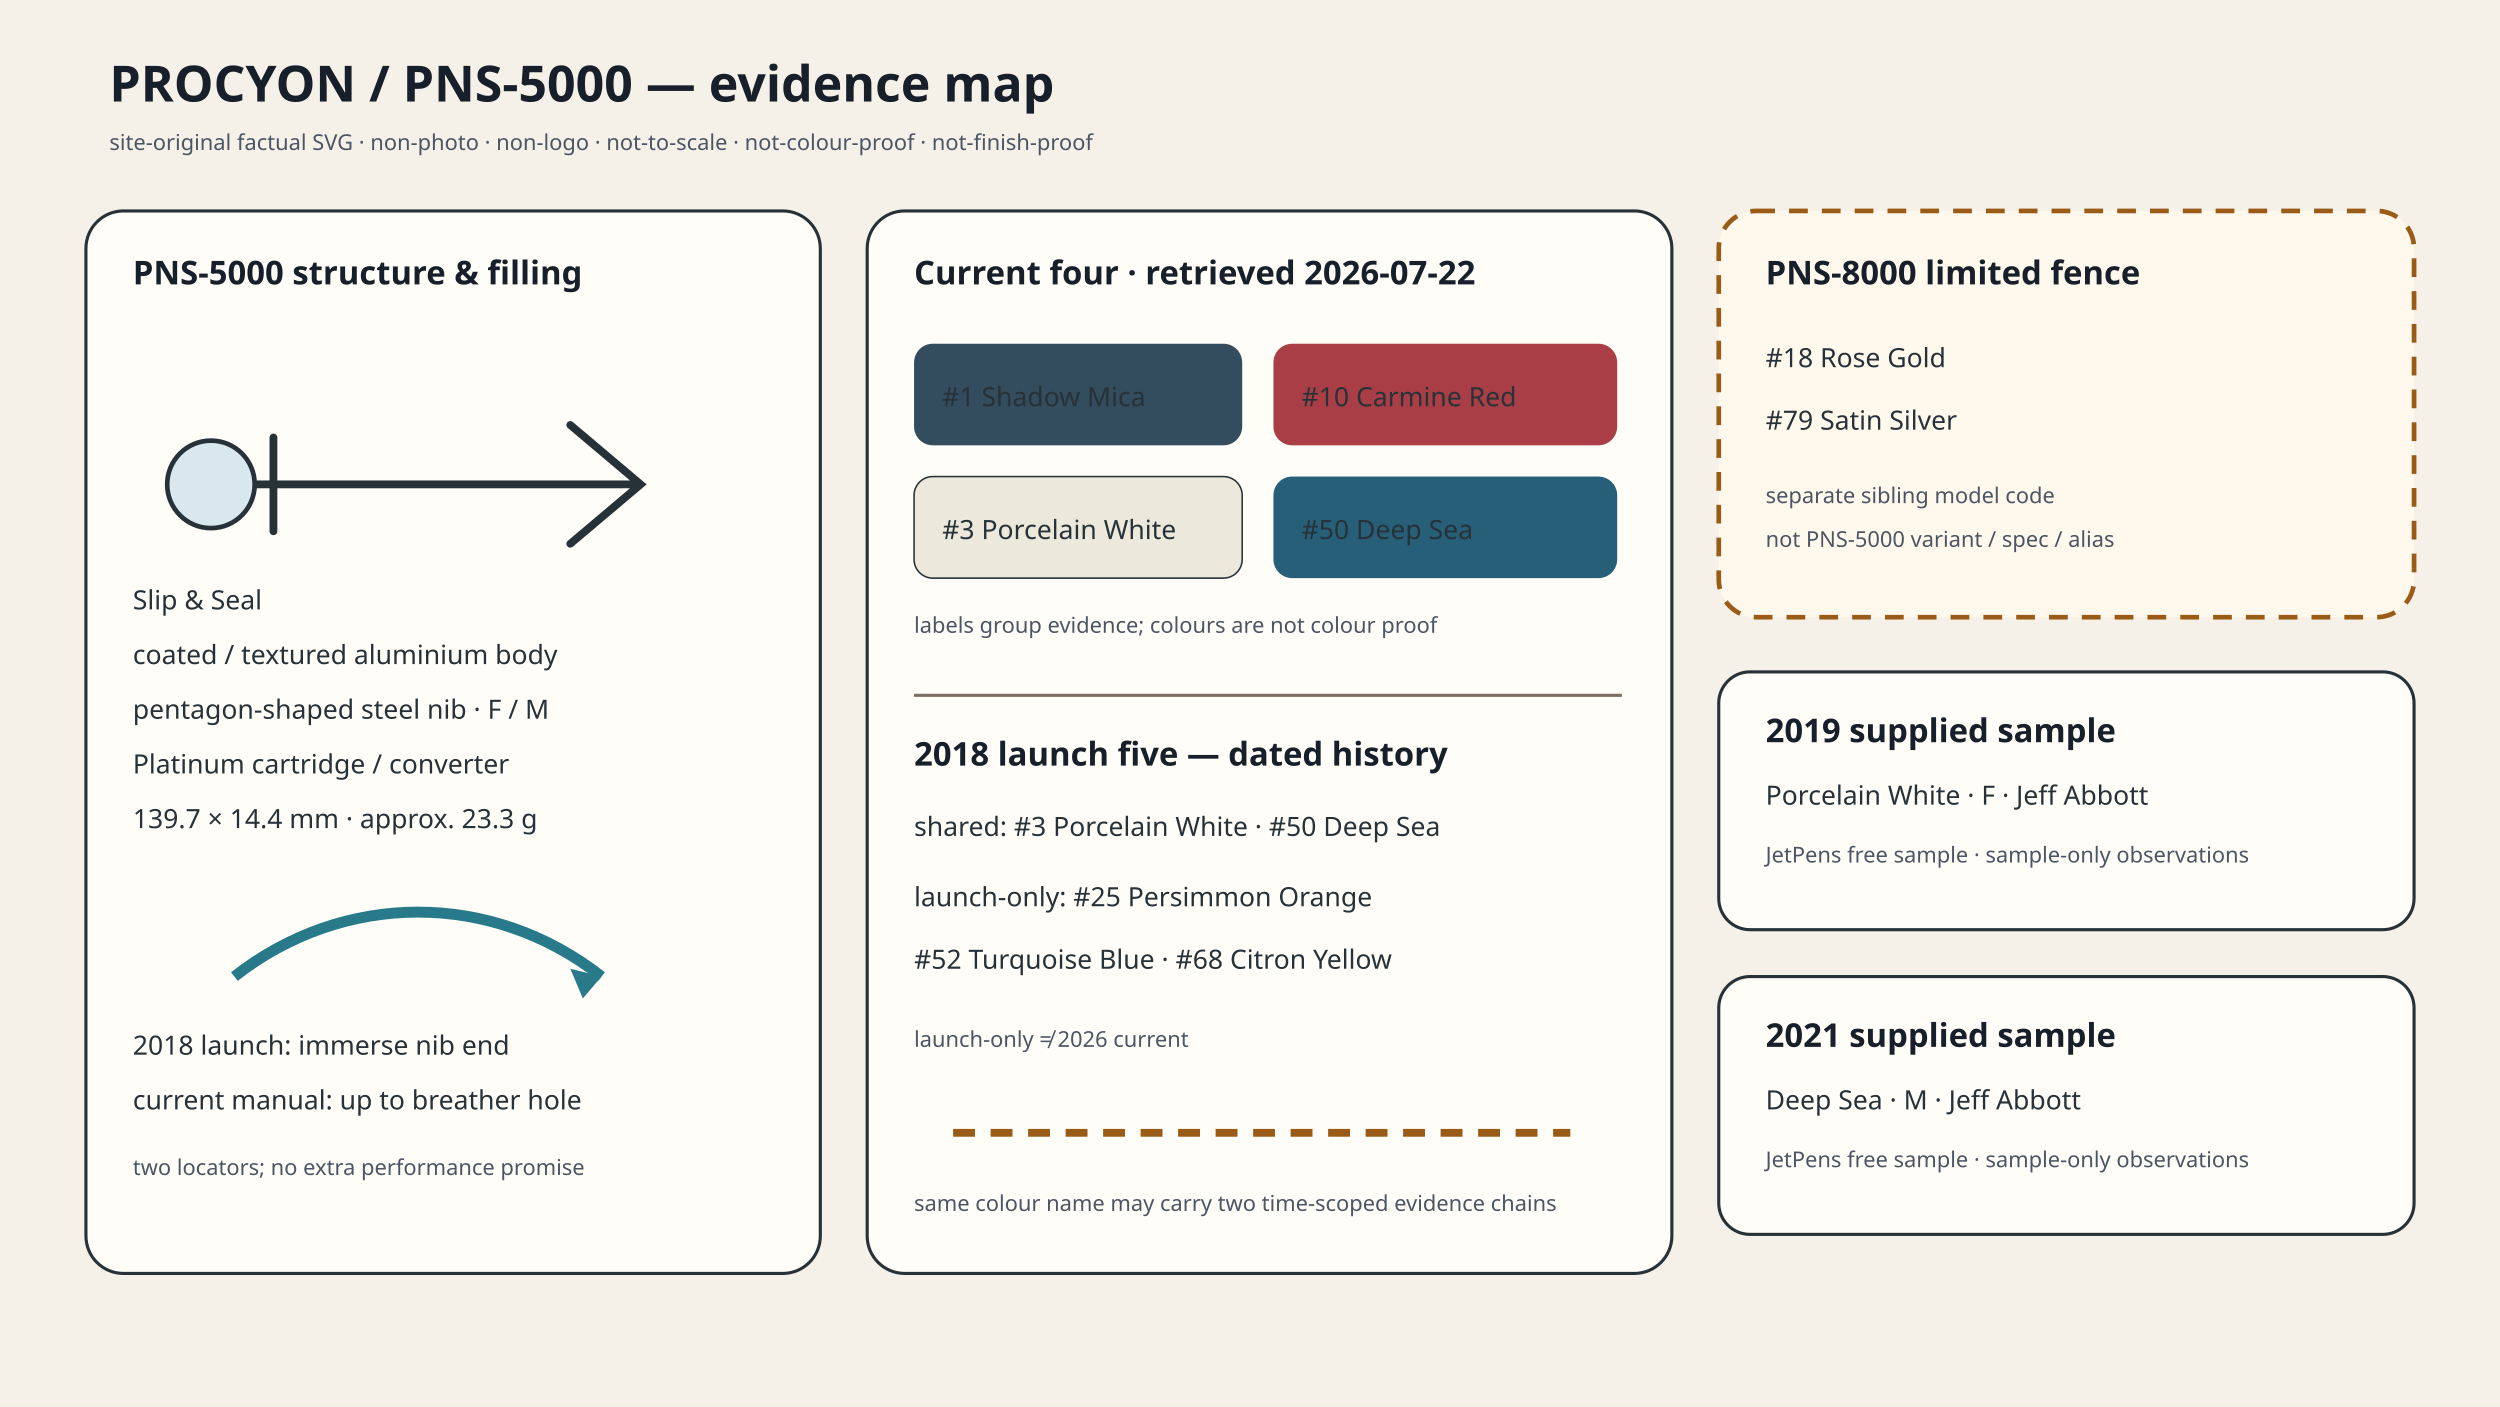
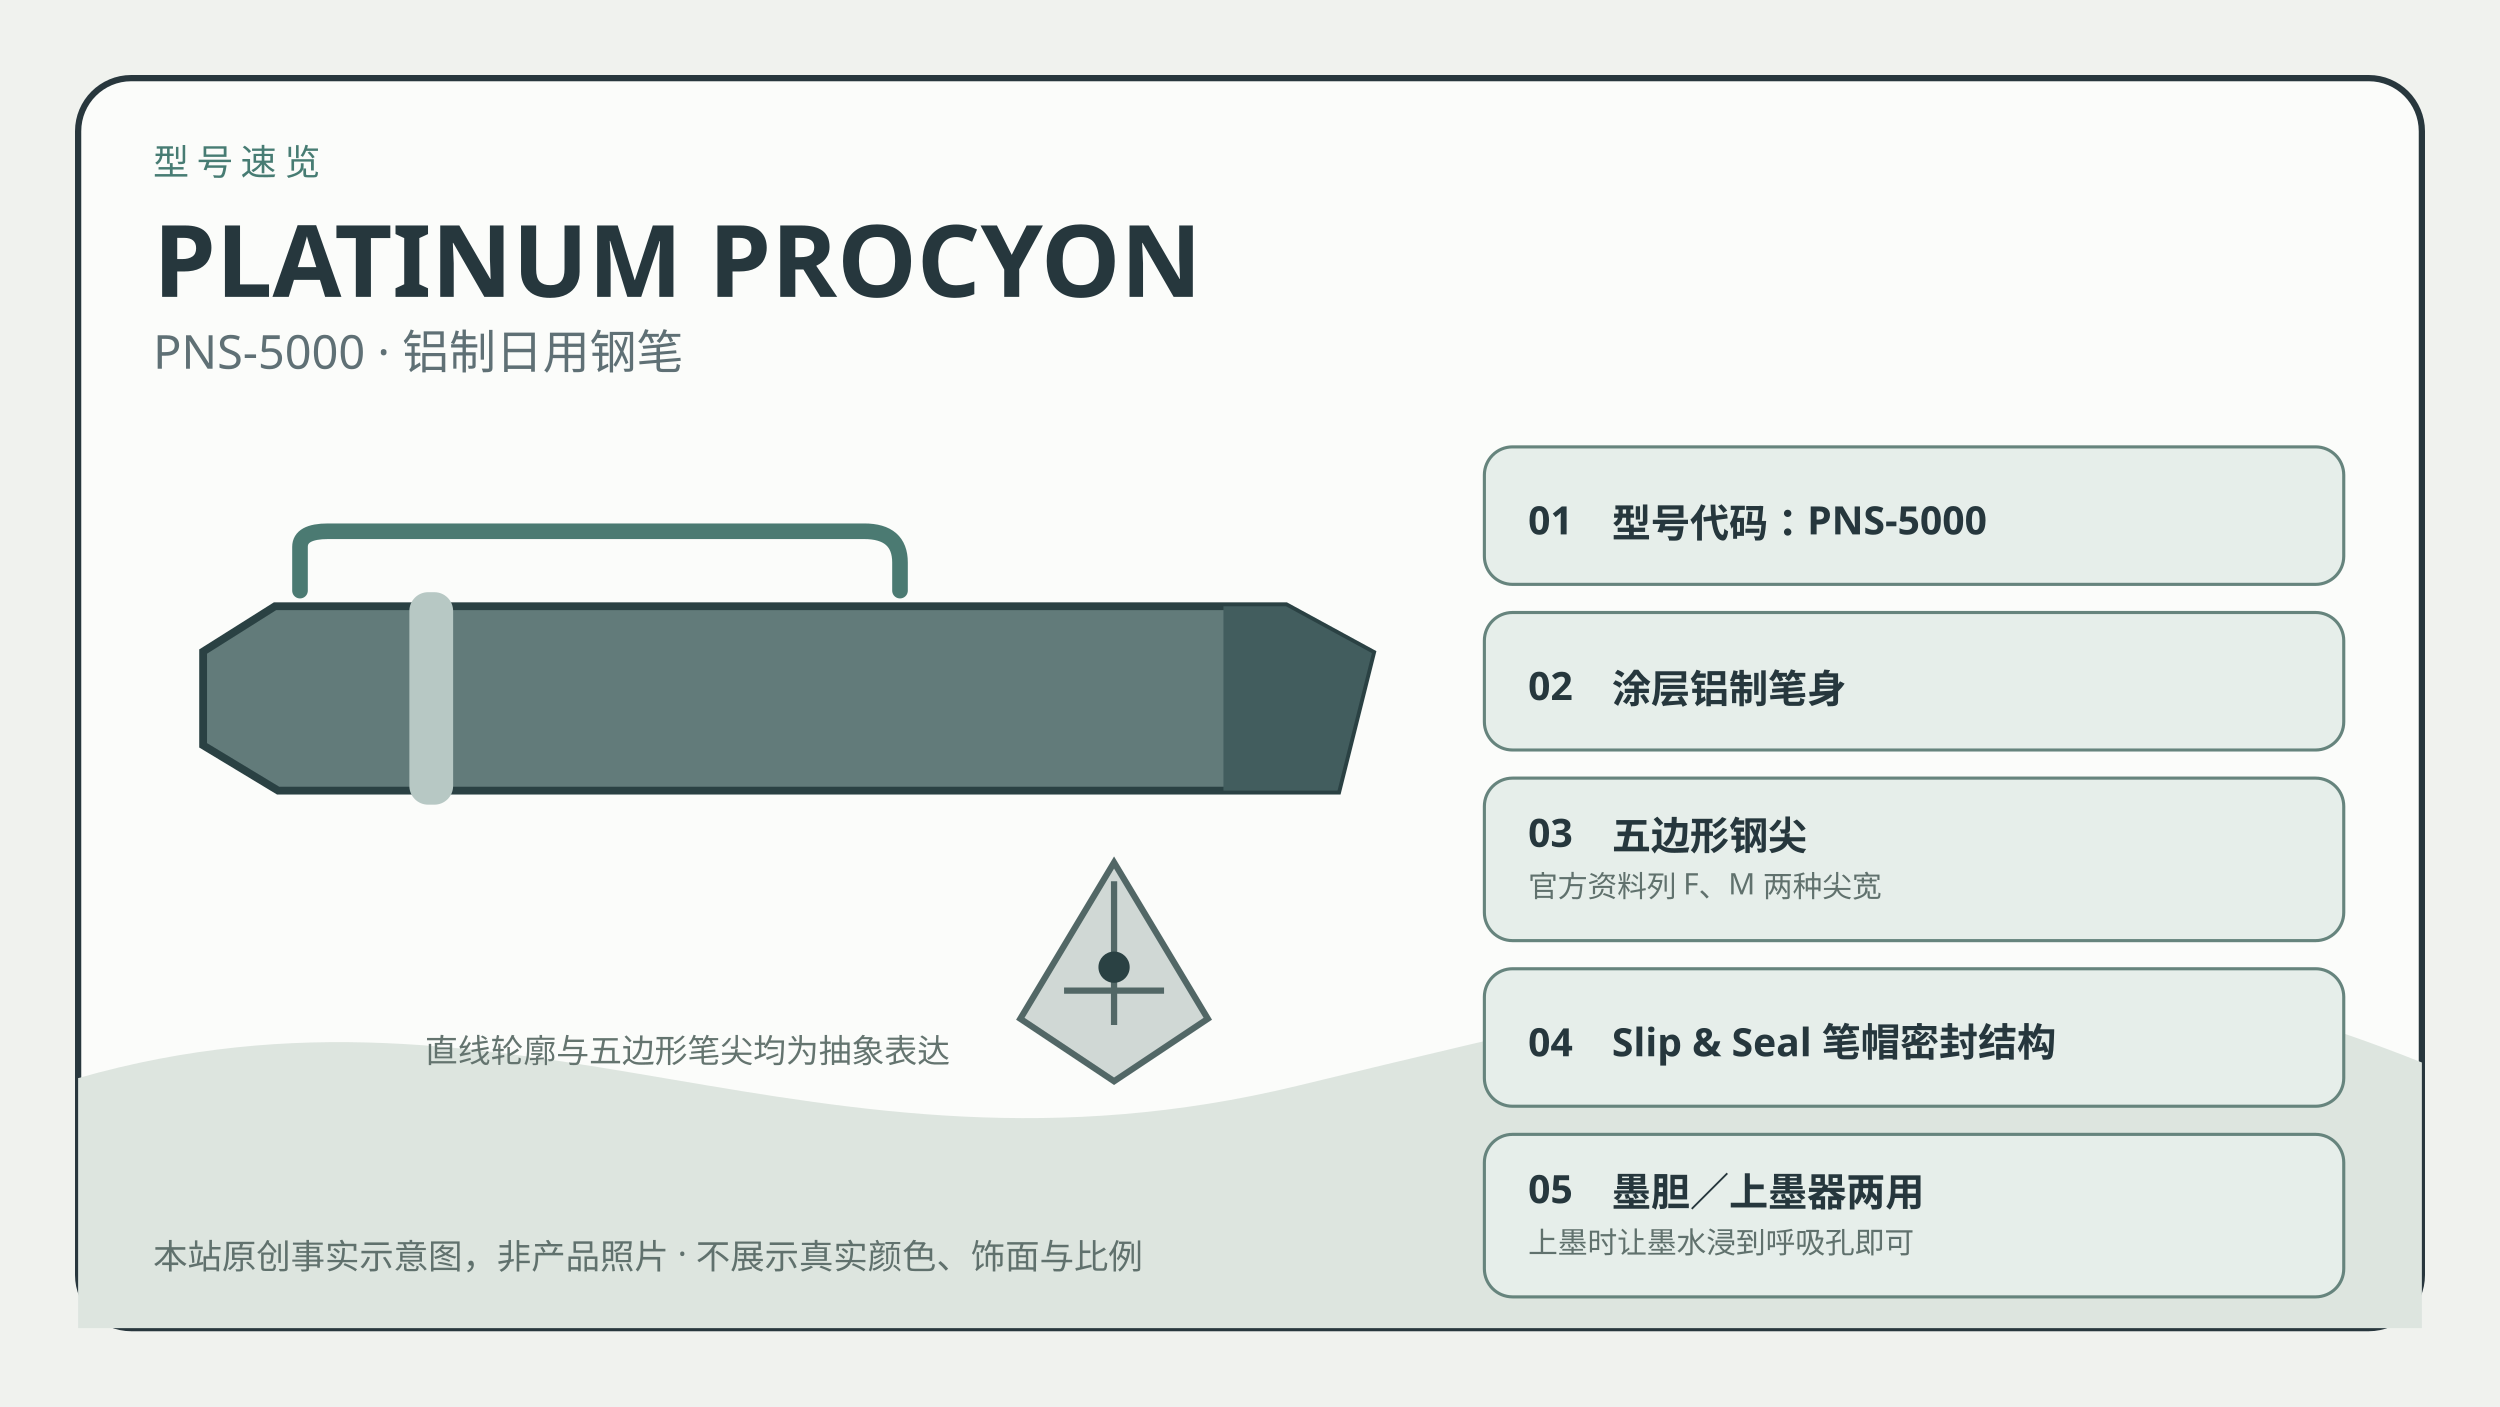
- <svg xmlns="http://www.w3.org/2000/svg" width="1600" height="900" viewBox="0 0 1600 900" role="img" aria-labelledby="title desc">
-   <rect width="1600" height="900" fill="#f5f1e8" />
-   <style>
-     .h{font:700 32px system-ui,sans-serif;fill:#17202a}.s{font:600 21px system-ui,sans-serif;fill:#17202a}.t{font:17px system-ui,sans-serif;fill:#263238}.m{font:14px system-ui,sans-serif;fill:#4b5563}.box{fill:#fffdf8;stroke:#263238;stroke-width:2}.dash{fill:#fff8ed;stroke:#9a5b16;stroke-width:3;stroke-dasharray:12 9}.line{stroke:#263238;stroke-width:5;fill:none;stroke-linecap:round}
-   </style>
-   <text x="70" y="65" class="h">PROCYON / PNS-5000 — evidence map</text>
-   <text x="70" y="96" class="m">site-original factual SVG · non-photo · non-logo · not-to-scale · not-colour-proof · not-finish-proof</text>
-   <rect x="55" y="135" width="470" height="680" rx="24" class="box" />
-   <text x="85" y="182" class="s">PNS-5000 structure &amp; filling</text>
-   <path d="M135 310 L410 310 M175 280 L175 340 M365 272 L410 310 L365 348" class="line" />
-   <circle cx="135" cy="310" r="28" fill="#d9e8ef" stroke="#263238" stroke-width="3" />
-   <text x="85" y="390" class="t">Slip &amp; Seal</text>
-   <text x="85" y="425" class="t">coated / textured aluminium body</text>
-   <text x="85" y="460" class="t">pentagon-shaped steel nib · F / M</text>
-   <text x="85" y="495" class="t">Platinum cartridge / converter</text>
-   <text x="85" y="530" class="t">139.7 × 14.4 mm · approx. 23.3 g</text>
-   <path d="M150 625 C220 570 315 570 385 625" fill="none" stroke="#287a8a" stroke-width="7" />
-   <path d="M385 625 l-20 -5 l8 19 z" fill="#287a8a" />
-   <text x="85" y="675" class="t">2018 launch: immerse nib end</text>
-   <text x="85" y="710" class="t">current manual: up to breather hole</text>
-   <text x="85" y="752" class="m">two locators; no extra performance promise</text>
-   <rect x="555" y="135" width="515" height="680" rx="24" class="box" />
-   <text x="585" y="182" class="s">Current four · retrieved 2026-07-22</text>
-   <g transform="translate(585 220)">
-     <rect width="210" height="65" rx="12" fill="#334c5e" />
-     <text x="18" y="40" fill="white" class="t">#1 Shadow Mica</text>
-     <rect x="230" width="220" height="65" rx="12" fill="#a93e46" />
-     <text x="248" y="40" fill="white" class="t">#10 Carmine Red</text>
-     <rect y="85" width="210" height="65" rx="12" fill="#ece8dc" stroke="#263238" />
-     <text x="18" y="125" class="t">#3 Porcelain White</text>
-     <rect x="230" y="85" width="220" height="65" rx="12" fill="#285f78" />
-     <text x="248" y="125" fill="white" class="t">#50 Deep Sea</text>
+ <svg xmlns="http://www.w3.org/2000/svg" width="1600" height="900" viewBox="0 0 1600 900" role="img" aria-labelledby="title desc" data-license="site-original" data-kind="factual-svg">
+   <rect width="1600" height="900" fill="#f0f2ee" />
+   <rect x="50" y="50" width="1500" height="800" rx="34" fill="#fbfcfa" stroke="#28373d" stroke-width="4" />
+   <path d="M50 690 C330 610 520 770 830 695 S1300 580 1550 680 V850 H50Z" fill="#dde5df" />
+   <g font-family="system-ui, 'PingFang SC', 'Microsoft YaHei', sans-serif">
+     <text x="98" y="112" fill="#477c73" font-size="23" letter-spacing="5">型号速览</text>
+     <text x="98" y="190" fill="#26373d" font-size="64" font-weight="750">PLATINUM PROCYON</text>
+     <text x="98" y="236" fill="#5f7075" font-size="30">PNS-5000 · 铝制日用钢笔</text>
  </g>
-   <text x="585" y="405" class="m">labels group evidence; colours are not colour proof</text>
-   <line x1="585" y1="445" x2="1038" y2="445" stroke="#7c6f64" stroke-width="2" />
-   <text x="585" y="490" class="s">2018 launch five — dated history</text>
-   <text x="585" y="535" class="t">shared: #3 Porcelain White · #50 Deep Sea</text>
-   <text x="585" y="580" class="t">launch-only: #25 Persimmon Orange</text>
-   <text x="585" y="620" class="t">#52 Turquoise Blue · #68 Citron Yellow</text>
-   <text x="585" y="670" class="m">launch-only ≠ 2026 current</text>
-   <path d="M610 725 L1005 725" stroke="#9a5b16" stroke-width="5" stroke-dasharray="14 10" />
-   <text x="585" y="775" class="m">same colour name may carry two time-scoped evidence chains</text>
-   <rect x="1100" y="135" width="445" height="260" rx="24" class="dash" />
-   <text x="1130" y="182" class="s">PNS-8000 limited fence</text>
-   <text x="1130" y="235" class="t">#18 Rose Gold</text>
-   <text x="1130" y="275" class="t">#79 Satin Silver</text>
-   <text x="1130" y="322" class="m">separate sibling model code</text>
-   <text x="1130" y="350" class="m">not PNS-5000 variant / spec / alias</text>
-   <rect x="1100" y="430" width="445" height="165" rx="20" class="box" />
-   <text x="1130" y="475" class="s">2019 supplied sample</text>
-   <text x="1130" y="515" class="t">Porcelain White · F · Jeff Abbott</text>
-   <text x="1130" y="552" class="m">JetPens free sample · sample-only observations</text>
-   <rect x="1100" y="625" width="445" height="165" rx="20" class="box" />
-   <text x="1130" y="670" class="s">2021 supplied sample</text>
-   <text x="1130" y="710" class="t">Deep Sea · M · Jeff Abbott</text>
-   <text x="1130" y="747" class="m">JetPens free sample · sample-only observations</text>
+   <g transform="translate(88 340)">
+     <path d="M42 77 L88 48 H735 L790 78 L768 166 H90 L42 137Z" fill="#627b7a" stroke="#2a4143" stroke-width="5" />
+     <rect x="174" y="39" width="28" height="136" rx="12" fill="#b7c8c4" />
+     <path d="M695 48 H735 L790 78 L768 166 H695Z" fill="#425d5e" />
+     <path d="M104 38 V10 Q104 0 122 0 H465 Q488 0 488 20 V38" fill="none" stroke="#4b7a72" stroke-width="10" stroke-linecap="round" />
+     <g transform="translate(565 212)">
+       <path d="M0 100 L60 0 L120 100 L60 140Z" fill="#d0d8d5" stroke="#526766" stroke-width="4" />
+       <path d="M60 12 V104 M28 82 H92" stroke="#526766" stroke-width="4" />
+       <circle cx="60" cy="67" r="10" fill="#2a4143" />
+     </g>
+     <text x="352" y="340" text-anchor="middle" fill="#64746f" font-family="system-ui, 'PingFang SC', sans-serif" font-size="21">直线轮廓与五边形笔尖均为抽象表达</text>
+   </g>
+   <g transform="translate(950 286)" font-family="system-ui, 'PingFang SC', 'Microsoft YaHei', sans-serif">
+     <rect width="550" height="88" rx="18" fill="#e6eeea" stroke="#66847d" stroke-width="2" />
+     <text x="28" y="56" fill="#26373d" font-size="25" font-weight="700">01　型号代码：PNS-5000</text>
+     <rect y="106" width="550" height="88" rx="18" fill="#e6eeea" stroke="#66847d" stroke-width="2" />
+     <text x="28" y="162" fill="#26373d" font-size="25" font-weight="700">02　涂层铝制笔身</text>
+     <rect y="212" width="550" height="104" rx="18" fill="#e6eeea" stroke="#66847d" stroke-width="2" />
+     <text x="28" y="256" fill="#26373d" font-size="25" font-weight="700">03　五边形钢尖</text>
+     <text x="28" y="288" fill="#60716d" font-size="19">官方资料列 F、M 两种尖宽</text>
+     <rect y="334" width="550" height="88" rx="18" fill="#e6eeea" stroke="#66847d" stroke-width="2" />
+     <text x="28" y="390" fill="#26373d" font-size="25" font-weight="700">04　Slip &amp; Seal 笔帽密封结构</text>
+     <rect y="440" width="550" height="104" rx="18" fill="#e6eeea" stroke="#66847d" stroke-width="2" />
+     <text x="28" y="484" fill="#26373d" font-size="25" font-weight="700">05　墨胆／上墨器两用</text>
+     <text x="28" y="516" fill="#60716d" font-size="19">上墨时让墨水浸到呼吸孔即可</text>
+   </g>
+   <text x="98" y="812" fill="#60716d" font-family="system-ui, 'PingFang SC', sans-serif" font-size="22">本站原创事实示意图，非产品照片 · 不展示真实颜色、饰面与比例</text>
</svg>
